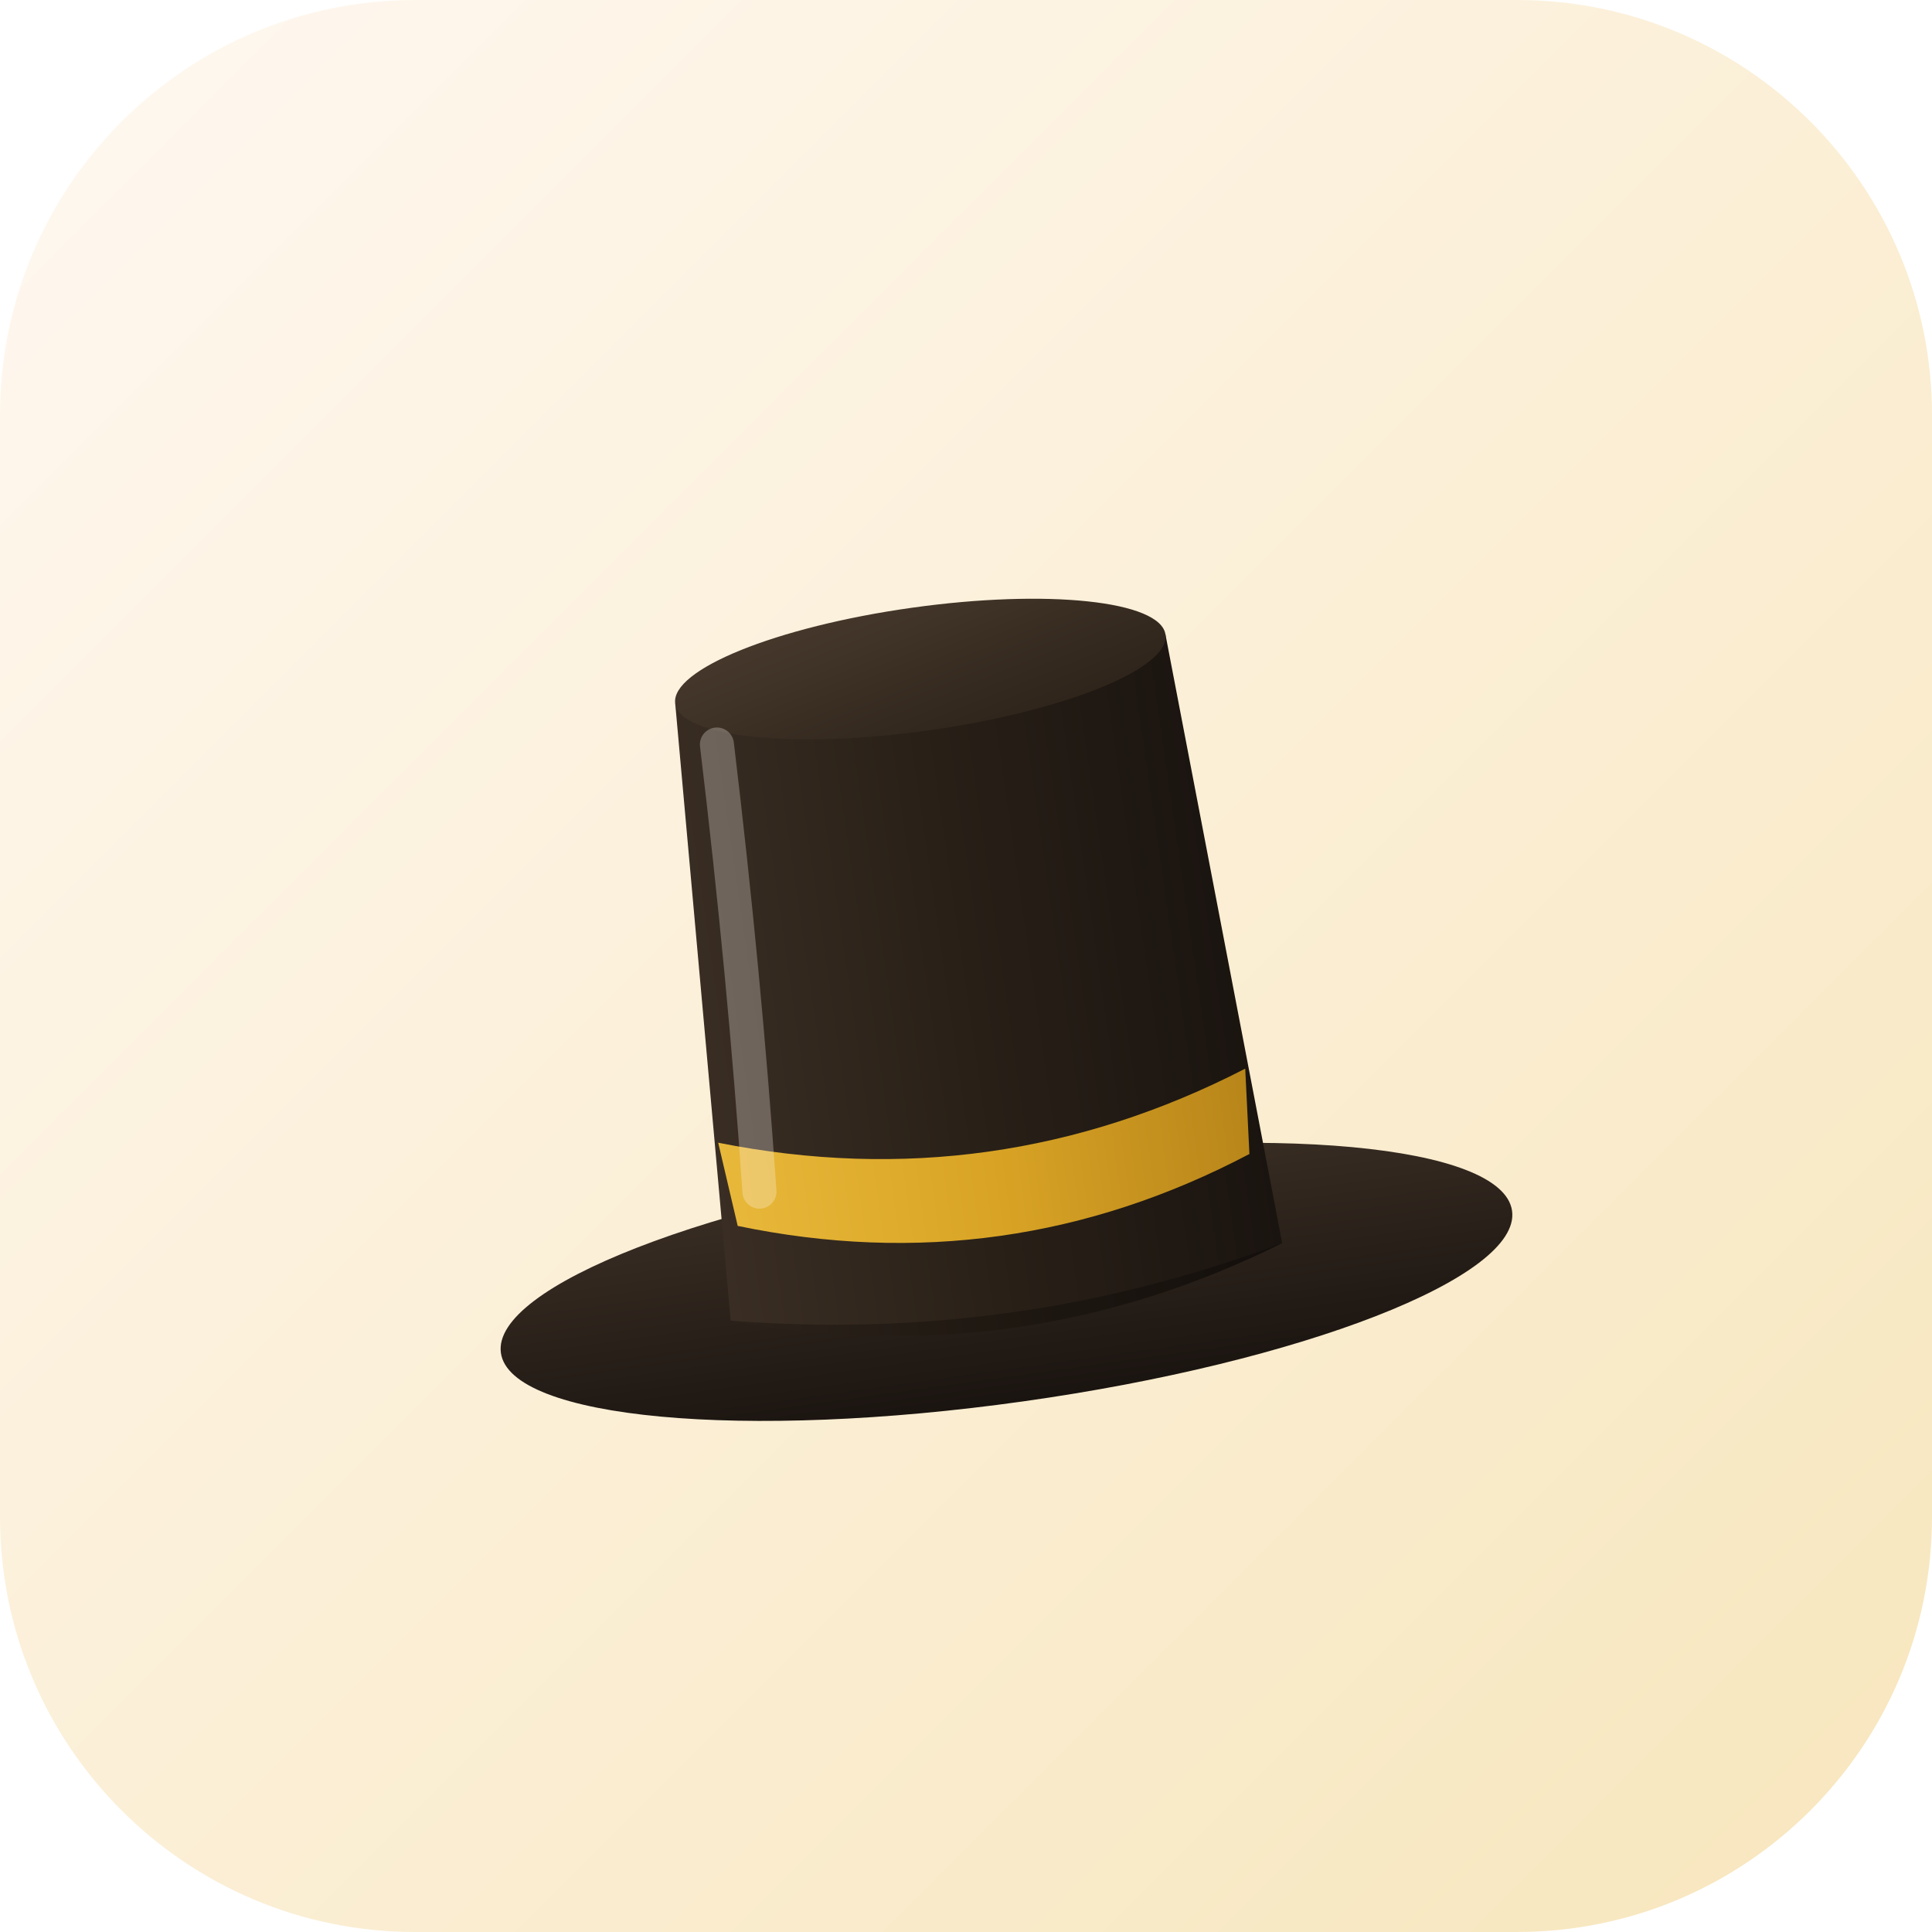
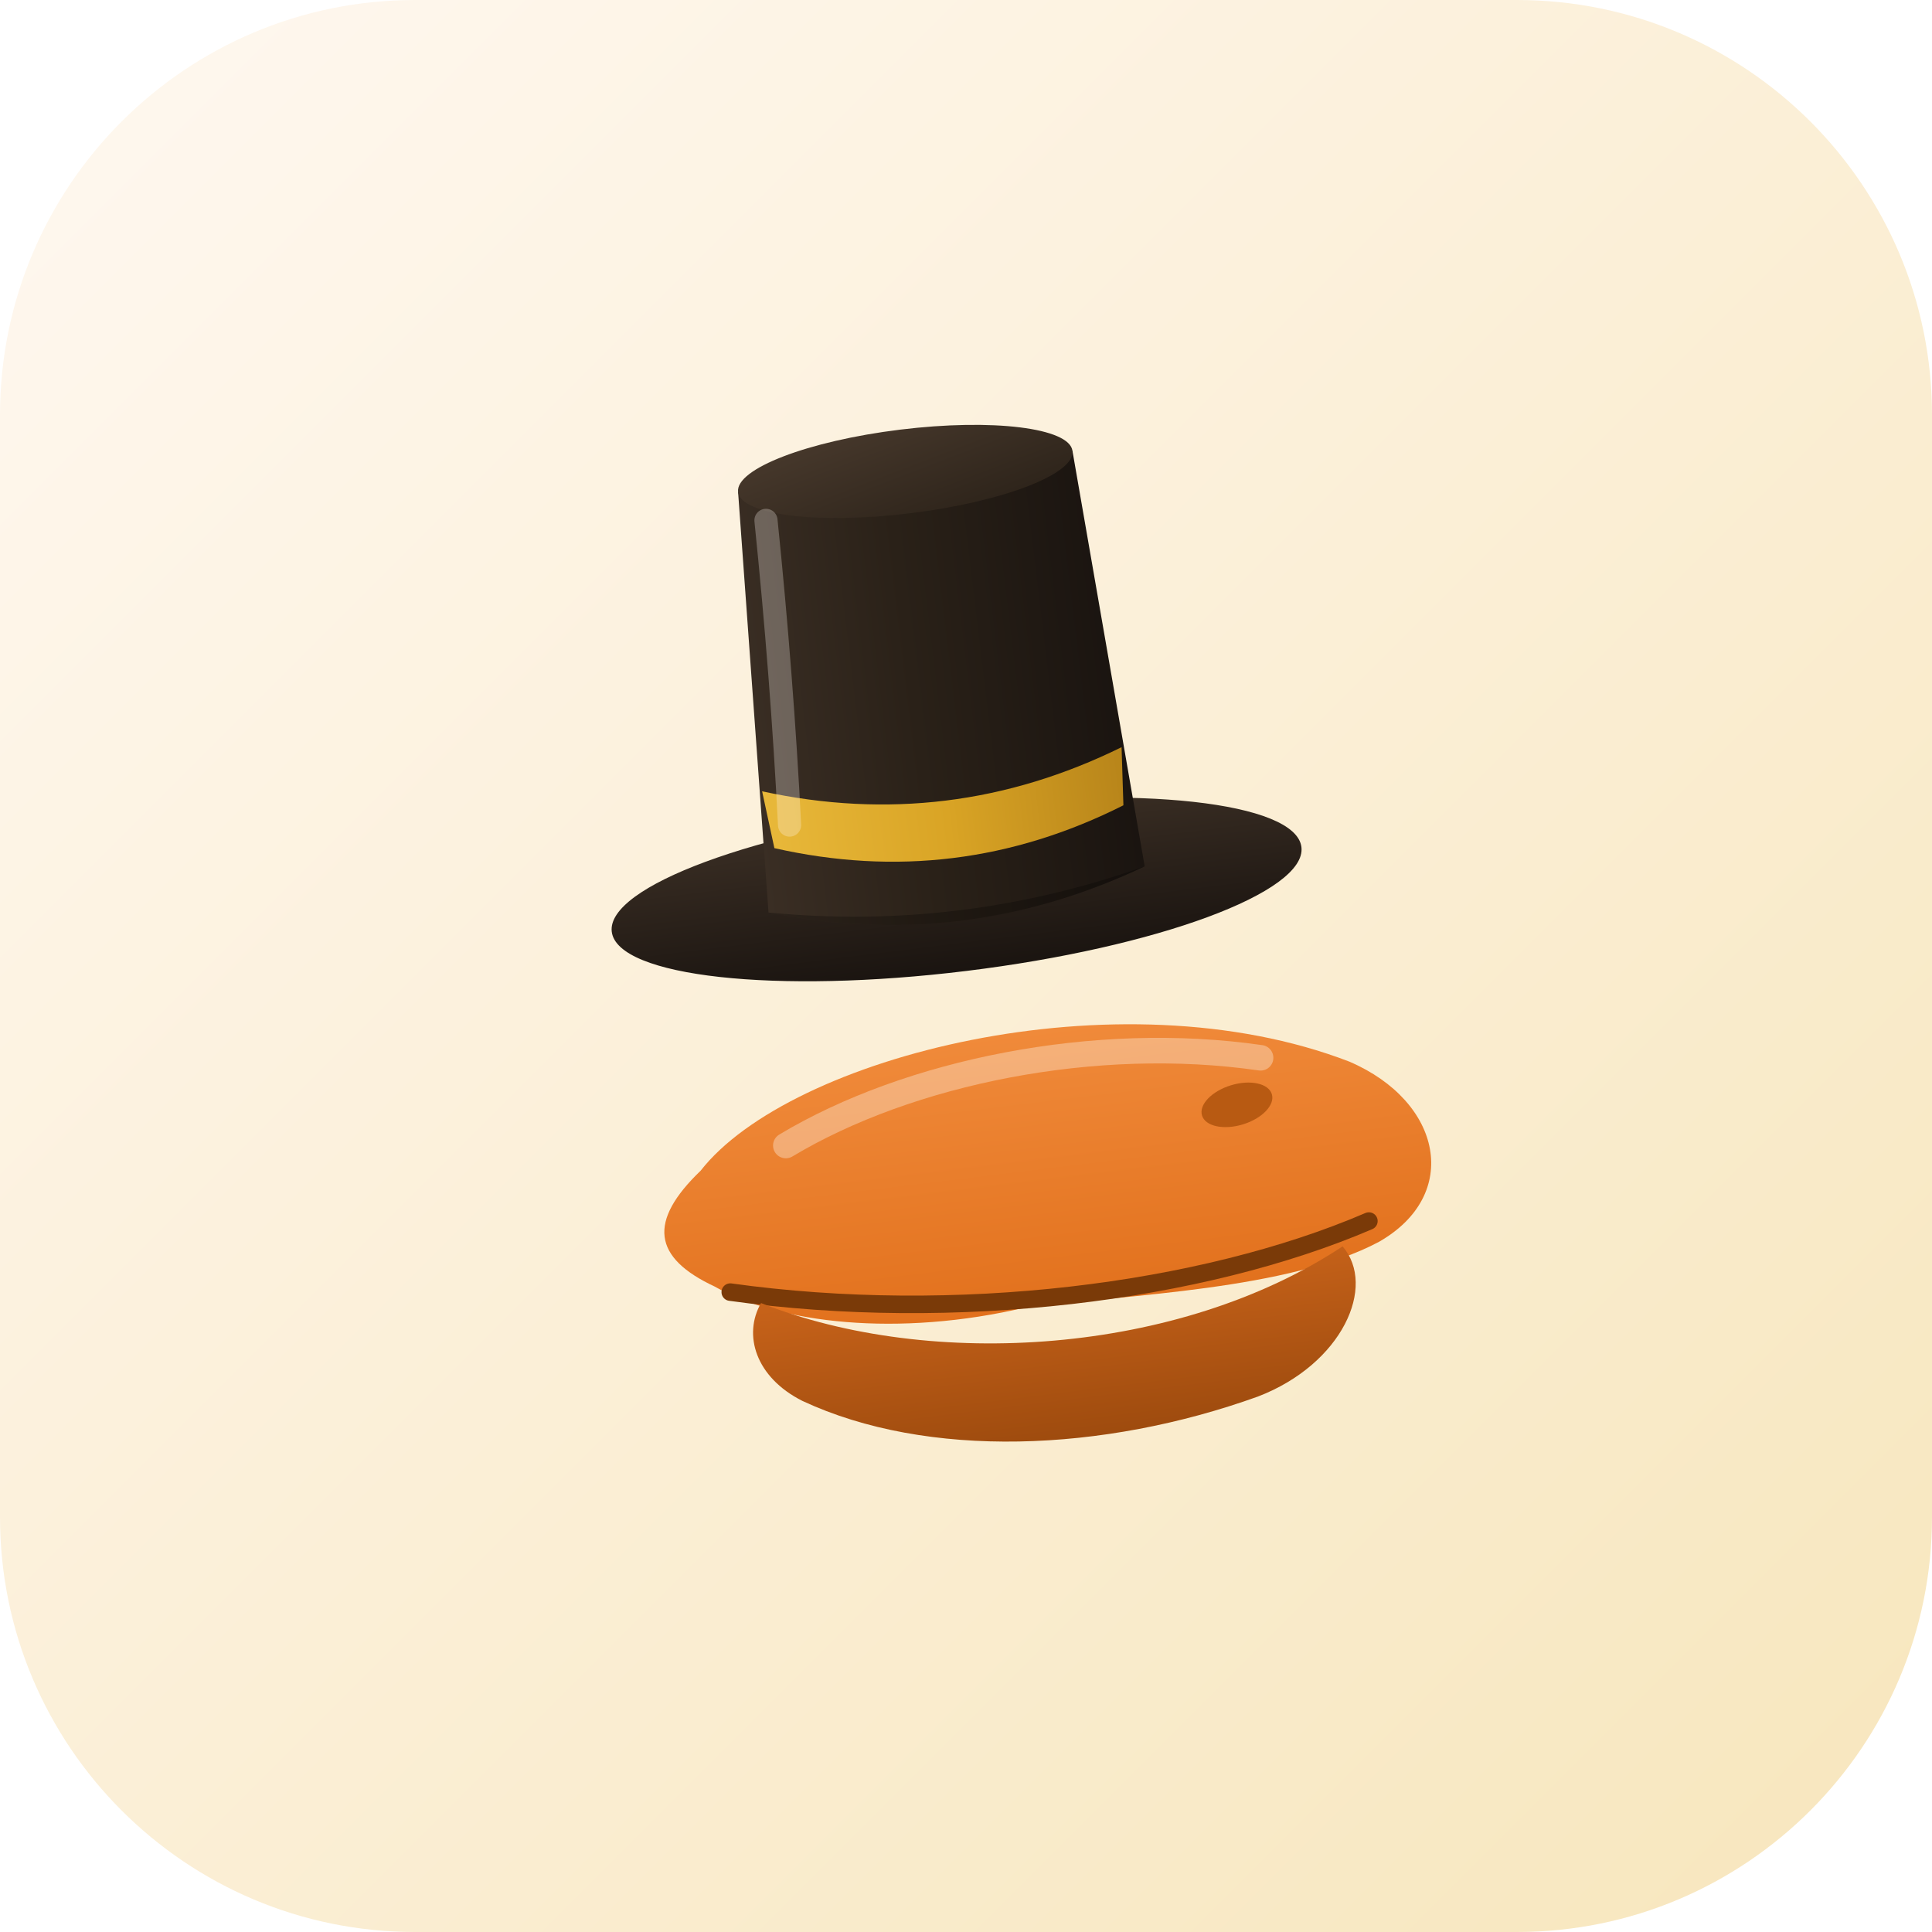
<svg xmlns="http://www.w3.org/2000/svg" width="1024" height="1024" viewBox="0 0 1024 1024">
  <defs>
    <linearGradient id="bg" x1="0" y1="0" x2="1" y2="1">
      <stop offset="0" stop-color="#FFF8F1" />
      <stop offset="1" stop-color="#F7E6BC" />
    </linearGradient>
    <linearGradient id="crown" x1="0" y1="0" x2="1" y2="0">
      <stop offset="0" stop-color="#3A2E24" />
      <stop offset="0.45" stop-color="#2A2118" />
      <stop offset="1" stop-color="#1A1410" />
    </linearGradient>
    <linearGradient id="brim" x1="0" y1="0" x2="0" y2="1">
      <stop offset="0" stop-color="#3A2E24" />
      <stop offset="1" stop-color="#1A1410" />
    </linearGradient>
    <linearGradient id="band" x1="0" y1="0" x2="1" y2="0">
      <stop offset="0" stop-color="#E8B83A" />
      <stop offset="0.5" stop-color="#D9A425" />
      <stop offset="1" stop-color="#B8851A" />
    </linearGradient>
    <linearGradient id="top" x1="0" y1="0" x2="1" y2="1">
      <stop offset="0" stop-color="#4A3B2E" />
      <stop offset="1" stop-color="#2A2118" />
    </linearGradient>
+     <linearGradient id="billTop" x1="0" y1="0" x2="0" y2="1">
+       <stop offset="0" stop-color="#F08A3A" />
+       <stop offset="1" stop-color="#E2711D" />
+     </linearGradient>
+     <linearGradient id="billBottom" x1="0" y1="0" x2="0" y2="1">
+       <stop offset="0" stop-color="#C8631A" />
+       <stop offset="1" stop-color="#9E4B0E" />
+     </linearGradient>
  </defs>
  <rect width="1024" height="1024" rx="220" fill="url(#bg)" />
-   <g transform="translate(512 512) scale(0.82) translate(-512 -512) translate(512 530) rotate(-8) translate(-512 -512)">
-     <ellipse cx="512" cy="700" rx="330" ry="78" fill="url(#brim)" />
-     <path d="M332 700 L352 300 Q512 262 672 300 L692 700 Q512 760 332 700 Z" fill="url(#crown)" />
-     <path d="M345 640 Q512 700 679 640 L684 585 Q512 645 340 585 Z" fill="url(#band)" />
-     <ellipse cx="512" cy="300" rx="160" ry="40" fill="url(#top)" />
-     <path d="M375 330 Q372 480 362 620" stroke="#FFF8F1" stroke-opacity="0.28" stroke-width="22" stroke-linecap="round" fill="none" />
-     <path d="M332 700 Q512 760 692 700 Q512 740 332 700 Z" fill="#000000" fill-opacity="0.25" />
+   <g transform="translate(512 512) scale(0.9) rotate(-7) translate(-512 -512)">
+     <g transform="translate(512 350) scale(0.62) translate(-512 -512)">
+       <ellipse cx="512" cy="700" rx="330" ry="78" fill="url(#brim)" />
+       <path d="M332 700 L352 300 Q512 262 672 300 L692 700 Q512 760 332 700 Z" fill="url(#crown)" />
+       <path d="M345 640 Q512 700 679 640 L684 585 Q512 645 340 585 Z" fill="url(#band)" />
+       <ellipse cx="512" cy="300" rx="160" ry="40" fill="url(#top)" />
+       <path d="M375 330 Q372 480 362 620" stroke="#FFF8F1" stroke-opacity="0.28" stroke-width="22" stroke-linecap="round" fill="none" />
+       <path d="M332 700 Q512 760 692 700 Q512 740 332 700 Z" fill="#000000" fill-opacity="0.25" />
+     </g>
+     <g transform="translate(540 690) scale(4.3) translate(-60 -62)">
+       <path d="M14 44 C 28 30, 74 24, 104 40 C 116 47, 117 60, 105 65 C 92 70, 70 68, 56 68 C 38 70, 22 66, 14 60 C 6 55, 6 50, 14 44 Z" fill="url(#billTop)" />
+       <ellipse cx="88" cy="44" rx="5" ry="2.8" fill="#B85A12" transform="rotate(-10 88 44)" />
+       <path d="M26 42 C 44 34, 70 32, 92 38" stroke="#FFF8F1" stroke-opacity="0.35" stroke-width="3.5" stroke-linecap="round" fill="none" />
+       <path d="M16 61 C 46 69, 80 69, 104 62" stroke="#7A3A08" stroke-width="2.4" stroke-linecap="round" fill="none" />
+       <path d="M20 63 C 42 75, 76 77, 100 65 C 104 71, 98 81, 86 84 C 64 89, 40 87, 24 77 C 18 73, 17 67, 20 63 Z" fill="url(#billBottom)" />
+     </g>
  </g>
</svg>
